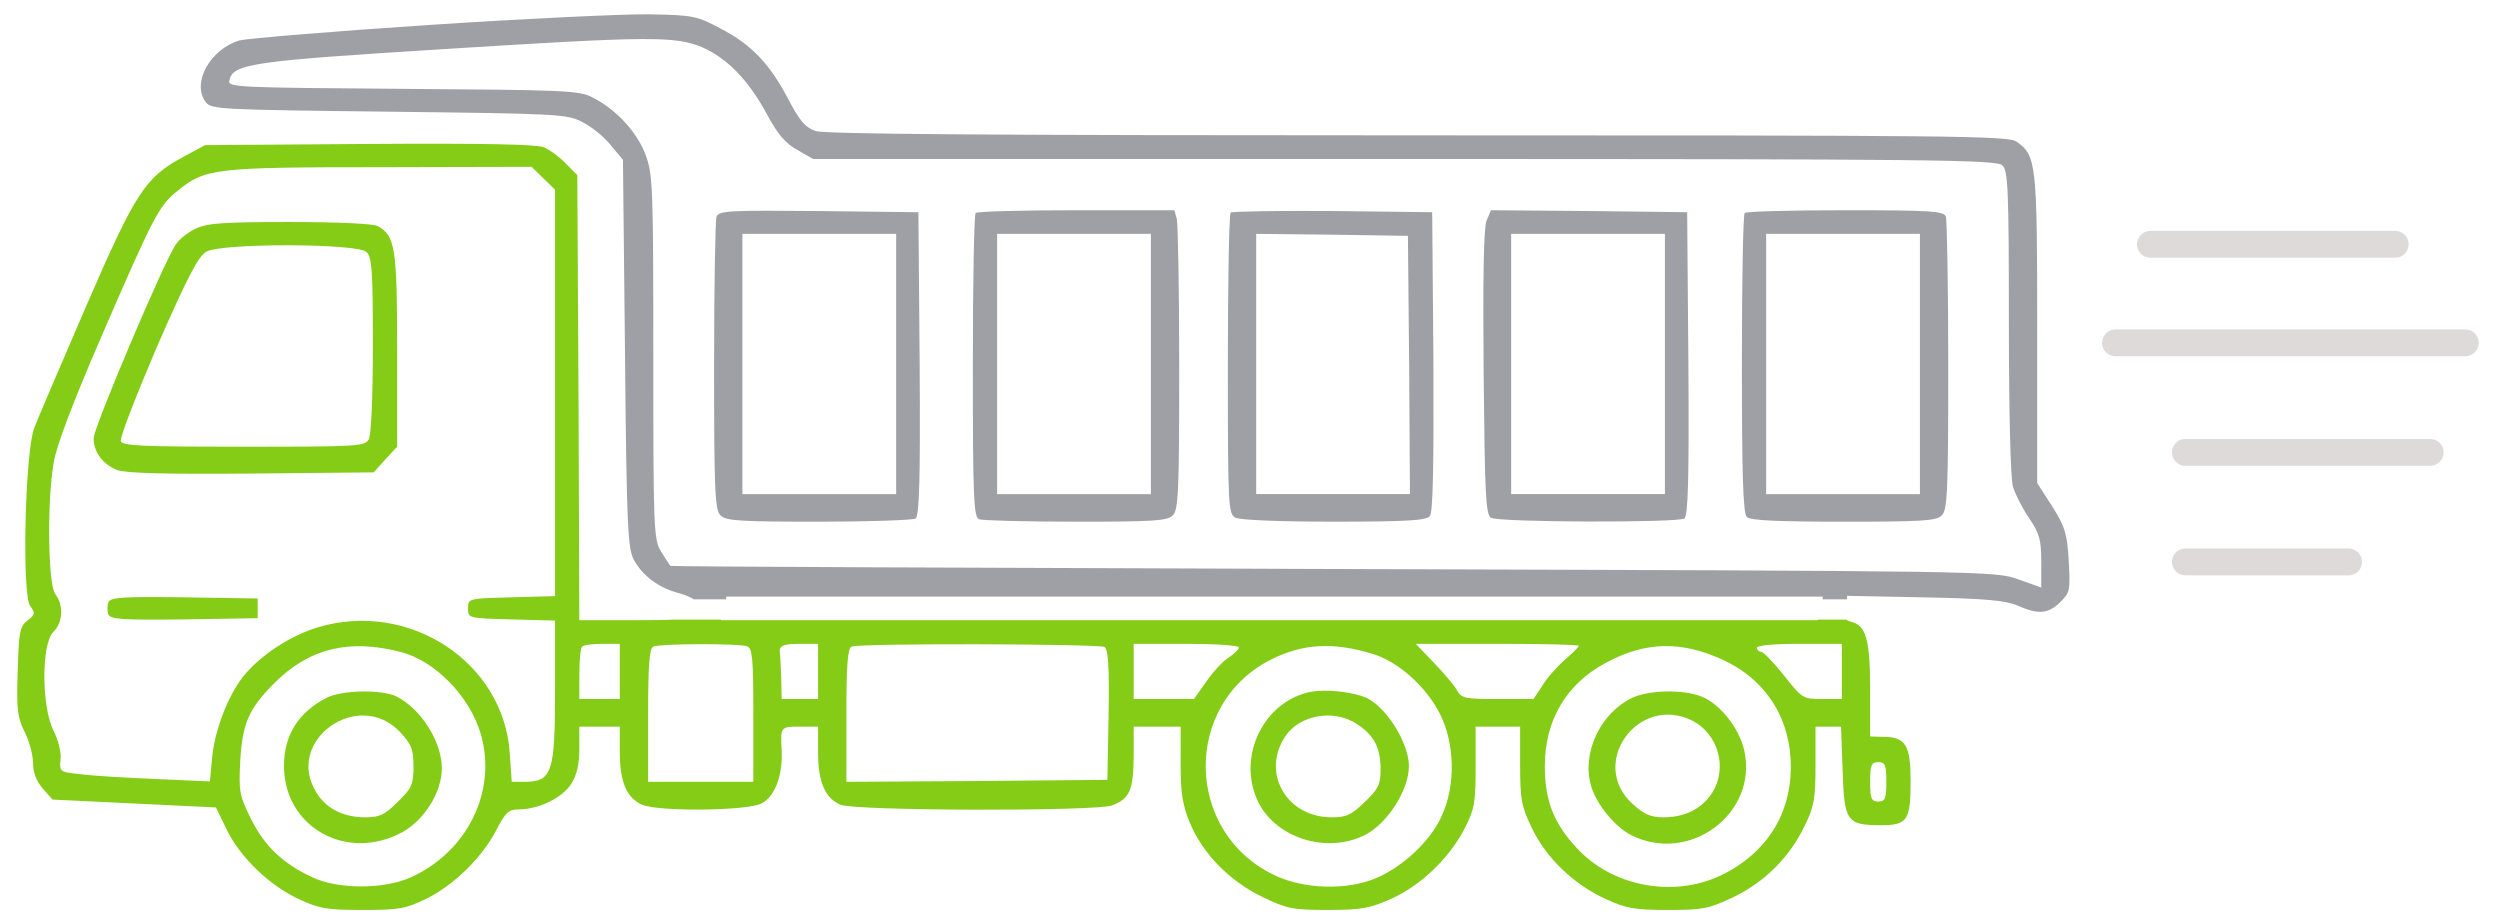
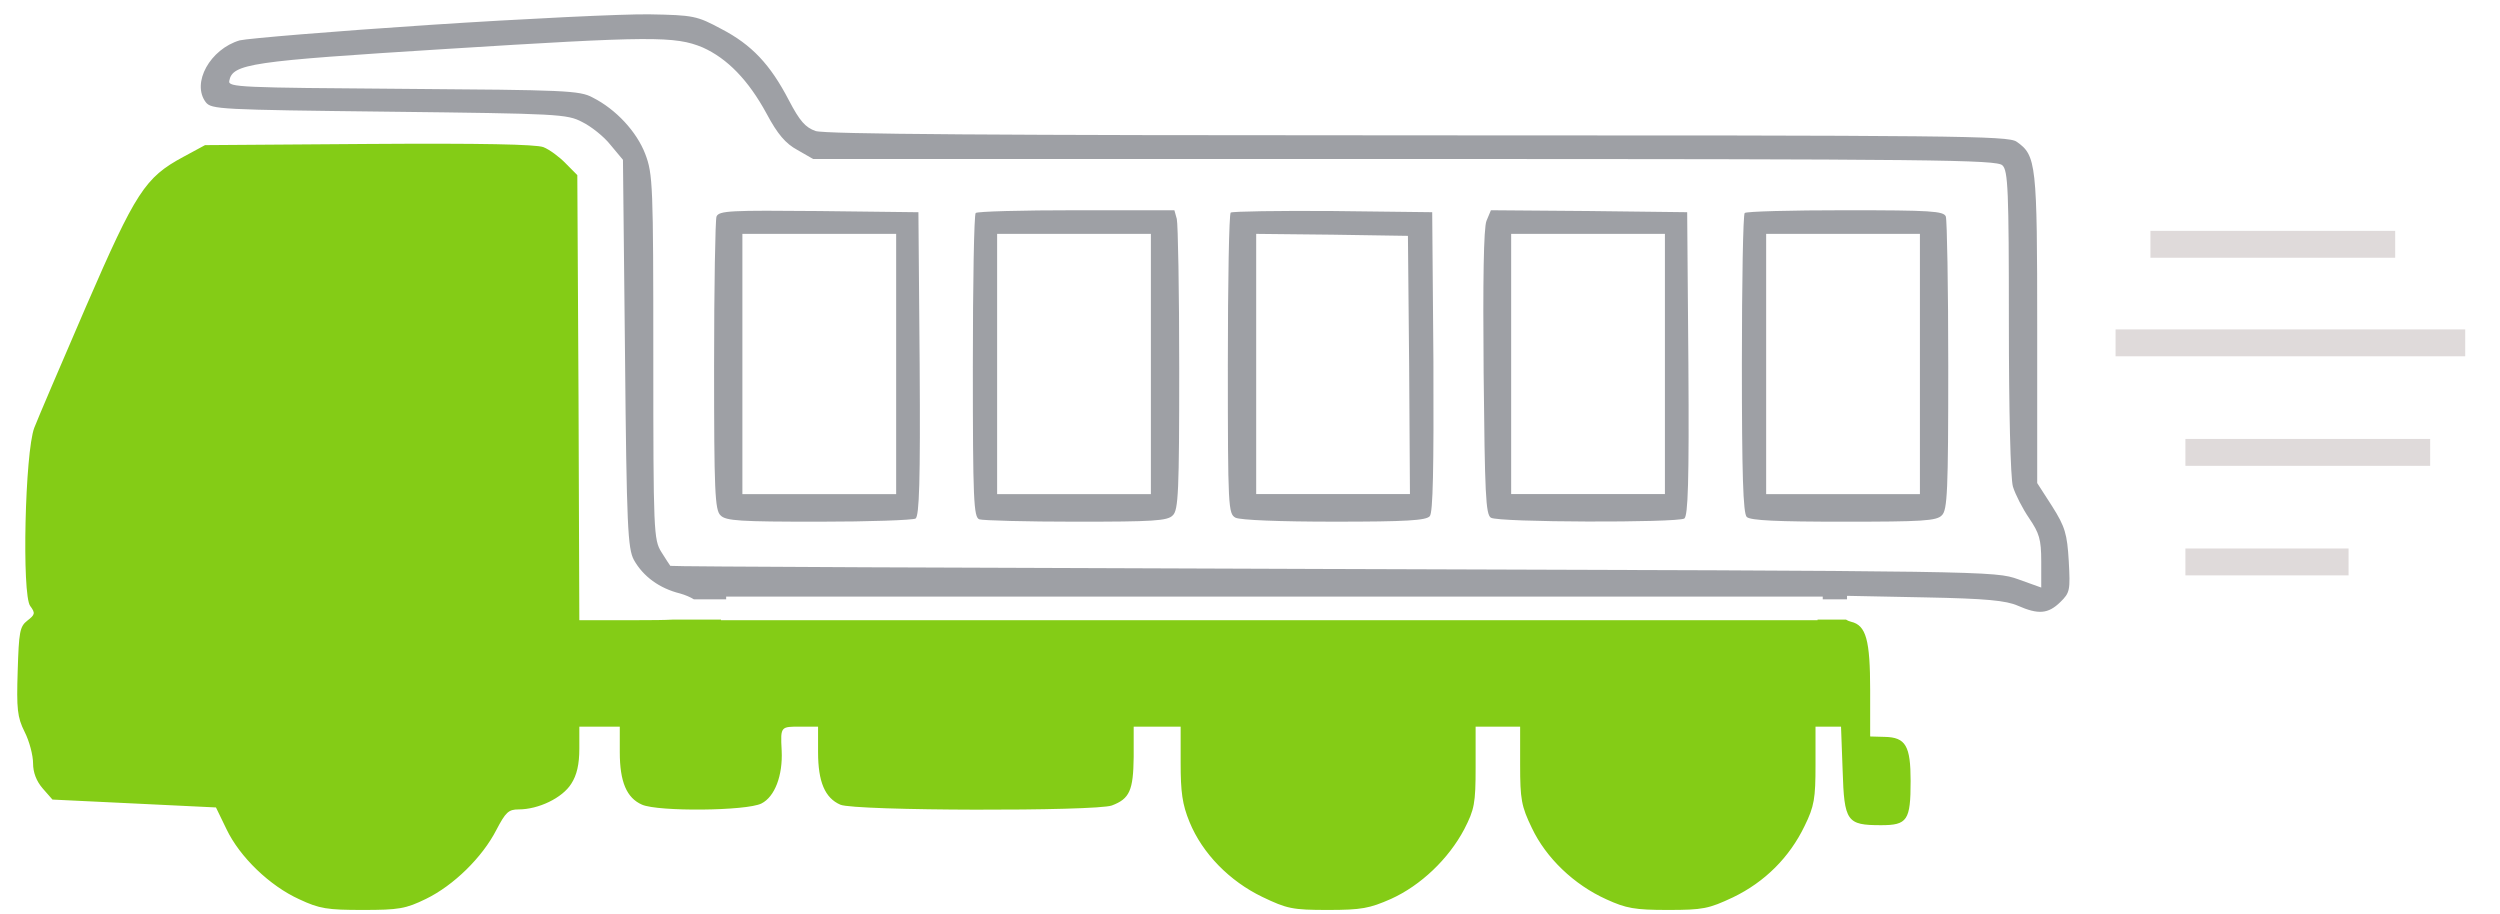
<svg xmlns="http://www.w3.org/2000/svg" width="93" height="34" viewBox="0 0 93 34" fill="none">
-   <path fill-rule="evenodd" clip-rule="evenodd" d="M68.671 23.049H67.613V23.071H47.216H26.82V23.049H25.039C24.711 23.067 24.259 23.071 23.643 23.071H21.551L21.521 14.8L21.476 6.514L21.039 6.074C20.814 5.839 20.437 5.56 20.211 5.472C19.925 5.37 17.939 5.326 13.709 5.355L7.627 5.399L6.814 5.839C5.399 6.602 5.053 7.13 3.202 11.397C2.284 13.524 1.41 15.562 1.275 15.914C0.929 16.823 0.808 22.132 1.124 22.543C1.32 22.807 1.305 22.866 1.019 23.086C0.733 23.306 0.703 23.511 0.658 24.963C0.613 26.371 0.643 26.679 0.914 27.221C1.094 27.573 1.23 28.101 1.23 28.395C1.23 28.732 1.35 29.054 1.591 29.333L1.952 29.744L4.993 29.89L8.034 30.037L8.425 30.844C8.922 31.885 10.036 32.955 11.135 33.454C11.887 33.806 12.173 33.85 13.498 33.85C14.838 33.85 15.094 33.806 15.846 33.439C16.87 32.941 17.939 31.899 18.465 30.873C18.811 30.213 18.917 30.11 19.293 30.11C20.031 30.11 20.919 29.685 21.25 29.157C21.461 28.834 21.551 28.424 21.551 27.852V27.031H22.304H23.056V27.984C23.056 29.084 23.312 29.685 23.884 29.934C24.486 30.198 27.768 30.169 28.325 29.89C28.822 29.641 29.123 28.849 29.078 27.925C29.053 27.447 29.042 27.224 29.148 27.12C29.239 27.031 29.419 27.031 29.755 27.031H30.432V27.984C30.432 29.084 30.688 29.685 31.26 29.934C31.772 30.169 40.758 30.184 41.361 29.964C42.023 29.714 42.158 29.406 42.173 28.16V27.031H43.047H43.92V28.38C43.92 29.465 43.98 29.92 44.251 30.58C44.732 31.753 45.741 32.779 46.96 33.366C47.879 33.806 48.074 33.85 49.399 33.85C50.648 33.85 50.949 33.791 51.747 33.439C52.846 32.941 53.885 31.958 54.472 30.844C54.848 30.11 54.893 29.89 54.893 28.541V27.031H55.721H56.549V28.453C56.549 29.729 56.594 29.993 56.985 30.8C57.512 31.914 58.551 32.911 59.755 33.454C60.493 33.791 60.809 33.85 62.043 33.85C63.353 33.85 63.563 33.806 64.467 33.381C65.656 32.809 66.574 31.885 67.131 30.726C67.492 29.993 67.537 29.7 67.537 28.453V27.031H68.019H68.486L68.546 28.659C68.606 30.565 68.697 30.697 69.976 30.697C70.954 30.697 71.075 30.521 71.075 29.054C71.075 27.749 70.894 27.427 70.112 27.412L69.57 27.397V25.681C69.57 23.804 69.419 23.262 68.862 23.13C68.782 23.108 68.72 23.083 68.671 23.049ZM20.648 7.056L20.211 6.631L19.775 6.206L14.145 6.22C7.974 6.22 7.627 6.264 6.604 7.1C5.911 7.658 5.731 7.995 3.744 12.585C2.705 14.99 2.103 16.574 1.998 17.205C1.742 18.671 1.787 21.766 2.058 22.103C2.374 22.514 2.344 23.159 1.982 23.511C1.531 23.951 1.546 26.341 1.998 27.192C2.163 27.529 2.284 27.984 2.253 28.248C2.235 28.438 2.224 28.552 2.273 28.625C2.345 28.732 2.544 28.753 3.036 28.805C3.488 28.864 4.752 28.937 5.836 28.981L7.808 29.069L7.898 28.116C8.004 27.133 8.485 25.872 9.057 25.153C9.69 24.376 10.773 23.658 11.827 23.335C15.214 22.323 18.736 24.625 18.962 28.013L19.037 29.084H19.504C20.543 29.084 20.648 28.747 20.648 25.652V23.086L19.037 23.042C17.848 23.009 17.529 23.001 17.443 22.855C17.412 22.801 17.412 22.729 17.412 22.631C17.412 22.533 17.412 22.461 17.443 22.407C17.529 22.261 17.848 22.253 19.037 22.22L20.648 22.176V14.624V7.056ZM17.878 27.28C17.457 25.887 16.192 24.596 14.928 24.259C12.971 23.746 11.466 24.127 10.171 25.447C9.253 26.371 9.012 26.928 8.937 28.321C8.877 29.45 8.907 29.597 9.343 30.477C9.855 31.489 10.517 32.12 11.616 32.633C12.565 33.087 14.266 33.087 15.259 32.648C17.397 31.694 18.511 29.406 17.878 27.28ZM23.056 26.004V24.977V23.951H22.409C22.048 23.951 21.702 23.995 21.657 24.053C21.596 24.098 21.551 24.567 21.551 25.08V26.004H22.304H23.056ZM28.024 26.605C28.024 24.479 27.994 24.112 27.783 24.039C27.497 23.936 24.577 23.936 24.306 24.053C24.155 24.098 24.11 24.758 24.11 26.605V29.084H26.067H28.024V26.605ZM30.432 26.004V24.977V23.951H29.77C29.093 23.951 28.957 24.024 29.017 24.347C29.032 24.45 29.047 24.86 29.062 25.271L29.078 26.004H29.755H30.432ZM41.24 26.605C41.27 24.772 41.225 24.171 41.09 24.068C40.879 23.951 31.998 23.922 31.682 24.053C31.531 24.098 31.486 24.758 31.486 26.605V29.084L36.348 29.054L41.195 29.01L41.24 26.605ZM45.726 24.45C45.922 24.317 46.087 24.156 46.087 24.083C46.087 24.009 45.214 23.951 44.13 23.951H42.173V24.977V26.004H43.302H44.416L44.883 25.344C45.139 24.977 45.515 24.567 45.726 24.45ZM53.568 26.561C53.057 25.549 52.033 24.625 51.085 24.332C49.61 23.878 48.496 23.936 47.306 24.523C43.98 26.18 44.055 30.961 47.412 32.559C48.526 33.087 50.136 33.131 51.235 32.648C52.229 32.208 53.222 31.269 53.629 30.36C54.156 29.216 54.125 27.676 53.568 26.561ZM58.205 24.552C58.491 24.303 58.731 24.068 58.731 24.024C58.731 23.98 57.362 23.951 55.706 23.951H52.665L53.343 24.655C53.719 25.051 54.11 25.505 54.201 25.681C54.366 25.975 54.487 26.004 55.721 26.004H57.046L57.377 25.505C57.542 25.227 57.919 24.802 58.205 24.552ZM66.619 28.57C66.634 26.767 65.716 25.3 64.105 24.552C62.555 23.834 61.215 23.863 59.77 24.64C58.28 25.417 57.467 26.781 57.467 28.497C57.467 29.788 57.798 30.624 58.656 31.548C59.981 32.985 62.254 33.41 64.03 32.559C65.671 31.767 66.604 30.345 66.619 28.57ZM68.516 26.004V24.977V23.951H66.935C65.987 23.951 65.355 24.009 65.355 24.098C65.355 24.171 65.43 24.244 65.505 24.244C65.596 24.244 65.972 24.64 66.363 25.124C67.041 25.989 67.071 26.004 67.793 26.004H68.516ZM69.871 29.817C70.126 29.817 70.172 29.714 70.172 29.084C70.172 28.453 70.126 28.351 69.871 28.351C69.615 28.351 69.57 28.453 69.57 29.084C69.57 29.714 69.615 29.817 69.871 29.817ZM7.277 8.508C6.991 8.64 6.66 8.904 6.54 9.095C6.088 9.755 3.484 15.914 3.484 16.296C3.484 16.824 3.815 17.264 4.357 17.484C4.658 17.601 6.088 17.645 9.34 17.616L13.901 17.572L14.337 17.088L14.774 16.618V13.011C14.774 9.198 14.698 8.758 14.036 8.406C13.855 8.318 12.516 8.259 10.755 8.259C8.301 8.259 7.684 8.303 7.277 8.508ZM13.63 9.374C13.841 9.564 13.871 10.092 13.871 12.82C13.871 14.771 13.81 16.164 13.72 16.34C13.569 16.604 13.359 16.618 9.069 16.618C5.336 16.618 4.553 16.589 4.493 16.413C4.448 16.296 5.065 14.712 5.847 12.879C7.006 10.239 7.383 9.52 7.684 9.359C8.286 9.036 13.314 9.051 13.63 9.374ZM4.031 22.85C3.986 22.733 3.986 22.527 4.031 22.41C4.107 22.22 4.528 22.19 6.861 22.22L9.586 22.264V22.63V22.997L6.861 23.041C4.528 23.07 4.107 23.041 4.031 22.85ZM12.146 25.96C11.092 26.503 10.565 27.353 10.565 28.497C10.565 30.77 12.898 32.075 14.96 30.961C15.788 30.506 16.436 29.465 16.436 28.585C16.436 27.588 15.668 26.385 14.765 25.916C14.208 25.637 12.717 25.667 12.146 25.96ZM14.885 27.236C15.306 27.69 15.382 27.866 15.382 28.512C15.382 29.186 15.322 29.318 14.795 29.832C14.313 30.316 14.117 30.404 13.591 30.404C12.778 30.404 12.13 30.081 11.769 29.48C10.565 27.558 13.335 25.579 14.885 27.236ZM46.752 29.714C46.044 28.072 47.038 26.092 48.739 25.74C49.341 25.623 50.394 25.74 50.891 25.989C51.629 26.385 52.411 27.676 52.411 28.497C52.411 29.392 51.614 30.638 50.771 31.064C49.311 31.797 47.354 31.137 46.752 29.714ZM51.358 28.629C51.358 27.808 51.117 27.353 50.47 26.928C49.627 26.371 48.347 26.591 47.82 27.383C46.902 28.732 47.85 30.404 49.536 30.404C50.093 30.404 50.274 30.316 50.771 29.832C51.282 29.348 51.358 29.172 51.358 28.629ZM60.718 25.96C59.544 26.517 58.837 27.999 59.183 29.216C59.363 29.89 60.071 30.756 60.673 31.064C62.856 32.164 65.4 30.257 64.888 27.925C64.707 27.104 64 26.195 63.307 25.916C62.63 25.637 61.335 25.667 60.718 25.96ZM62.961 26.811C63.924 27.309 64.271 28.571 63.699 29.48C63.337 30.067 62.69 30.404 61.892 30.404C61.411 30.404 61.17 30.301 60.748 29.92C59.062 28.424 60.929 25.799 62.961 26.811Z" fill="#84CC16" />
-   <path fill-rule="evenodd" clip-rule="evenodd" d="M8.919 1.501C9.235 1.428 12.397 1.164 15.949 0.929C19.517 0.694 23.204 0.518 24.153 0.533C25.809 0.562 25.929 0.592 26.832 1.076C27.961 1.662 28.654 2.396 29.346 3.73C29.752 4.507 29.963 4.742 30.34 4.874C30.686 4.991 37.023 5.035 52.738 5.035C72.758 5.035 74.7 5.05 75.016 5.27C75.754 5.783 75.784 6.077 75.784 12.236V17.97L76.341 18.835C76.823 19.598 76.898 19.862 76.958 20.874C77.018 21.959 77.003 22.047 76.642 22.399C76.19 22.839 75.829 22.869 75.061 22.531C74.625 22.341 73.902 22.267 71.614 22.223L68.709 22.165V22.294H67.806V22.194H47.409H27.013V22.294H25.811C25.681 22.214 25.498 22.134 25.297 22.077C24.529 21.886 23.927 21.446 23.581 20.83C23.355 20.405 23.31 19.628 23.25 13.145L23.174 5.945L22.708 5.387C22.467 5.079 21.985 4.698 21.654 4.537C21.097 4.243 20.766 4.229 14.474 4.155C8.152 4.082 7.866 4.067 7.655 3.803C7.113 3.085 7.821 1.824 8.919 1.501ZM28.518 4.229C27.841 2.982 27.058 2.176 26.14 1.765C25.116 1.34 24.258 1.34 16.551 1.824C9.311 2.278 8.648 2.366 8.528 3.012C8.483 3.246 8.934 3.261 15.001 3.305C21.022 3.349 21.564 3.364 22.045 3.627C22.919 4.067 23.686 4.903 24.002 5.725C24.288 6.473 24.303 6.883 24.303 13.292C24.303 19.789 24.318 20.082 24.604 20.537C24.77 20.801 24.921 21.035 24.936 21.05C24.966 21.079 36.06 21.123 49.592 21.167L49.667 21.168C74.098 21.241 74.204 21.241 75.076 21.549L75.934 21.857V20.889C75.934 20.053 75.859 19.833 75.483 19.276C75.242 18.924 74.971 18.396 74.881 18.102C74.79 17.794 74.73 15.272 74.73 11.972C74.73 7.089 74.7 6.341 74.489 6.15C74.279 5.945 72.051 5.915 52.256 5.915H30.249L29.662 5.578C29.226 5.343 28.924 4.991 28.518 4.229ZM26.564 13.614C26.564 10.681 26.609 8.173 26.654 8.056C26.744 7.836 27.181 7.821 30.462 7.851L34.165 7.895L34.211 13.526C34.241 17.941 34.195 19.187 34.06 19.29C33.955 19.349 32.329 19.407 30.447 19.407C27.542 19.407 27 19.378 26.805 19.172C26.594 18.982 26.564 18.263 26.564 13.614ZM33.337 18.381V13.541V8.701H30.477H27.617V13.541V18.381H30.477H33.337ZM36.296 7.924C36.235 7.968 36.19 10.535 36.19 13.629C36.19 18.601 36.22 19.246 36.431 19.319C36.566 19.363 38.177 19.407 40.029 19.407C42.889 19.407 43.431 19.378 43.626 19.172C43.837 18.982 43.867 18.278 43.867 13.717C43.867 10.842 43.822 8.335 43.777 8.144L43.687 7.821H40.044C38.027 7.821 36.341 7.865 36.296 7.924ZM42.813 13.541V18.381H39.953H37.093V13.541V8.701H39.953H42.813V13.541ZM45.676 13.555C45.676 10.504 45.721 7.967 45.782 7.908C45.842 7.864 47.543 7.835 49.575 7.85L53.278 7.894L53.323 13.452C53.338 17.426 53.308 19.069 53.188 19.201C53.052 19.362 52.315 19.406 49.635 19.406C47.603 19.406 46.143 19.347 45.962 19.259C45.691 19.113 45.676 18.893 45.676 13.555ZM52.45 18.38L52.42 13.569L52.375 8.774L49.56 8.73L46.73 8.7V13.54V18.38H49.59H52.45ZM55.297 8.216C55.191 8.48 55.161 10.446 55.191 13.877C55.236 18.35 55.266 19.142 55.462 19.259C55.733 19.436 62.386 19.45 62.657 19.289C62.793 19.186 62.838 17.94 62.808 13.525L62.763 7.894L59.105 7.85L55.462 7.821L55.297 8.216ZM61.935 13.54V18.38H59.075H56.215V13.54V8.7H59.075H61.935V13.54ZM64.798 13.541C64.798 10.505 64.843 7.968 64.903 7.924C64.949 7.865 66.635 7.821 68.652 7.821C71.828 7.821 72.309 7.851 72.385 8.056C72.43 8.188 72.475 10.681 72.475 13.614C72.475 18.263 72.445 18.982 72.234 19.172C72.038 19.378 71.496 19.407 68.576 19.407C66.123 19.407 65.114 19.363 64.979 19.231C64.843 19.099 64.798 17.633 64.798 13.541ZM71.421 18.381V13.541V8.701H68.561H65.701V13.541V18.381H68.561H71.421Z" fill="#9EA0A5" />
-   <path d="M79.996 9.088H89.101" stroke="#DFDADA" strokeWidth="1.2" stroke-linecap="round" />
-   <path d="M78.699 12.754L91.706 12.754" stroke="#DFDADA" strokeWidth="1.2" stroke-linecap="round" />
-   <path d="M81.297 16.829H90.402" stroke="#DFDADA" strokeWidth="1.2" stroke-linecap="round" />
-   <path d="M81.297 20.904H87.367" stroke="#DFDADA" strokeWidth="1.2" stroke-linecap="round" />
+   <path fillRule="evenodd" clipRule="evenodd" d="M68.671 23.049H67.613V23.071H47.216H26.82V23.049H25.039C24.711 23.067 24.259 23.071 23.643 23.071H21.551L21.521 14.8L21.476 6.514L21.039 6.074C20.814 5.839 20.437 5.56 20.211 5.472C19.925 5.37 17.939 5.326 13.709 5.355L7.627 5.399L6.814 5.839C5.399 6.602 5.053 7.13 3.202 11.397C2.284 13.524 1.41 15.562 1.275 15.914C0.929 16.823 0.808 22.132 1.124 22.543C1.32 22.807 1.305 22.866 1.019 23.086C0.733 23.306 0.703 23.511 0.658 24.963C0.613 26.371 0.643 26.679 0.914 27.221C1.094 27.573 1.23 28.101 1.23 28.395C1.23 28.732 1.35 29.054 1.591 29.333L1.952 29.744L4.993 29.89L8.034 30.037L8.425 30.844C8.922 31.885 10.036 32.955 11.135 33.454C11.887 33.806 12.173 33.85 13.498 33.85C14.838 33.85 15.094 33.806 15.846 33.439C16.87 32.941 17.939 31.899 18.465 30.873C18.811 30.213 18.917 30.11 19.293 30.11C20.031 30.11 20.919 29.685 21.25 29.157C21.461 28.834 21.551 28.424 21.551 27.852V27.031H22.304H23.056V27.984C23.056 29.084 23.312 29.685 23.884 29.934C24.486 30.198 27.768 30.169 28.325 29.89C28.822 29.641 29.123 28.849 29.078 27.925C29.053 27.447 29.042 27.224 29.148 27.12C29.239 27.031 29.419 27.031 29.755 27.031H30.432V27.984C30.432 29.084 30.688 29.685 31.26 29.934C31.772 30.169 40.758 30.184 41.361 29.964C42.023 29.714 42.158 29.406 42.173 28.16V27.031H43.047H43.92V28.38C43.92 29.465 43.98 29.92 44.251 30.58C44.732 31.753 45.741 32.779 46.96 33.366C47.879 33.806 48.074 33.85 49.399 33.85C50.648 33.85 50.949 33.791 51.747 33.439C52.846 32.941 53.885 31.958 54.472 30.844C54.848 30.11 54.893 29.89 54.893 28.541V27.031H55.721H56.549V28.453C56.549 29.729 56.594 29.993 56.985 30.8C57.512 31.914 58.551 32.911 59.755 33.454C60.493 33.791 60.809 33.85 62.043 33.85C63.353 33.85 63.563 33.806 64.467 33.381C65.656 32.809 66.574 31.885 67.131 30.726C67.492 29.993 67.537 29.7 67.537 28.453V27.031H68.019H68.486L68.546 28.659C68.606 30.565 68.697 30.697 69.976 30.697C70.954 30.697 71.075 30.521 71.075 29.054C71.075 27.749 70.894 27.427 70.112 27.412L69.57 27.397V25.681C69.57 23.804 69.419 23.262 68.862 23.13C68.782 23.108 68.72 23.083 68.671 23.049ZM20.648 7.056L20.211 6.631L19.775 6.206L14.145 6.22C7.974 6.22 7.627 6.264 6.604 7.1C5.911 7.658 5.731 7.995 3.744 12.585C2.705 14.99 2.103 16.574 1.998 17.205C1.742 18.671 1.787 21.766 2.058 22.103C2.374 22.514 2.344 23.159 1.982 23.511C1.531 23.951 1.546 26.341 1.998 27.192C2.163 27.529 2.284 27.984 2.253 28.248C2.235 28.438 2.224 28.552 2.273 28.625C2.345 28.732 2.544 28.753 3.036 28.805C3.488 28.864 4.752 28.937 5.836 28.981L7.808 29.069L7.898 28.116C8.004 27.133 8.485 25.872 9.057 25.153C9.69 24.376 10.773 23.658 11.827 23.335C15.214 22.323 18.736 24.625 18.962 28.013L19.037 29.084H19.504C20.543 29.084 20.648 28.747 20.648 25.652V23.086L19.037 23.042C17.848 23.009 17.529 23.001 17.443 22.855C17.412 22.801 17.412 22.729 17.412 22.631C17.412 22.533 17.412 22.461 17.443 22.407C17.529 22.261 17.848 22.253 19.037 22.22L20.648 22.176V14.624V7.056ZM17.878 27.28C17.457 25.887 16.192 24.596 14.928 24.259C12.971 23.746 11.466 24.127 10.171 25.447C9.253 26.371 9.012 26.928 8.937 28.321C8.877 29.45 8.907 29.597 9.343 30.477C9.855 31.489 10.517 32.12 11.616 32.633C12.565 33.087 14.266 33.087 15.259 32.648C17.397 31.694 18.511 29.406 17.878 27.28ZM23.056 26.004V24.977V23.951H22.409C22.048 23.951 21.702 23.995 21.657 24.053C21.596 24.098 21.551 24.567 21.551 25.08V26.004H22.304H23.056ZM28.024 26.605C28.024 24.479 27.994 24.112 27.783 24.039C27.497 23.936 24.577 23.936 24.306 24.053C24.155 24.098 24.11 24.758 24.11 26.605V29.084H26.067H28.024V26.605ZM30.432 26.004V24.977V23.951H29.77C29.093 23.951 28.957 24.024 29.017 24.347C29.032 24.45 29.047 24.86 29.062 25.271L29.078 26.004H29.755H30.432ZM41.24 26.605C41.27 24.772 41.225 24.171 41.09 24.068C40.879 23.951 31.998 23.922 31.682 24.053C31.531 24.098 31.486 24.758 31.486 26.605V29.084L36.348 29.054L41.195 29.01L41.24 26.605ZM45.726 24.45C45.922 24.317 46.087 24.156 46.087 24.083C46.087 24.009 45.214 23.951 44.13 23.951H42.173V24.977V26.004H43.302H44.416L44.883 25.344C45.139 24.977 45.515 24.567 45.726 24.45ZM53.568 26.561C53.057 25.549 52.033 24.625 51.085 24.332C49.61 23.878 48.496 23.936 47.306 24.523C43.98 26.18 44.055 30.961 47.412 32.559C48.526 33.087 50.136 33.131 51.235 32.648C52.229 32.208 53.222 31.269 53.629 30.36C54.156 29.216 54.125 27.676 53.568 26.561ZM58.205 24.552C58.491 24.303 58.731 24.068 58.731 24.024C58.731 23.98 57.362 23.951 55.706 23.951H52.665L53.343 24.655C53.719 25.051 54.11 25.505 54.201 25.681C54.366 25.975 54.487 26.004 55.721 26.004H57.046L57.377 25.505C57.542 25.227 57.919 24.802 58.205 24.552ZM66.619 28.57C66.634 26.767 65.716 25.3 64.105 24.552C62.555 23.834 61.215 23.863 59.77 24.64C58.28 25.417 57.467 26.781 57.467 28.497C57.467 29.788 57.798 30.624 58.656 31.548C59.981 32.985 62.254 33.41 64.03 32.559C65.671 31.767 66.604 30.345 66.619 28.57ZM68.516 26.004V24.977V23.951H66.935C65.987 23.951 65.355 24.009 65.355 24.098C65.355 24.171 65.43 24.244 65.505 24.244C65.596 24.244 65.972 24.64 66.363 25.124C67.041 25.989 67.071 26.004 67.793 26.004H68.516ZM69.871 29.817C70.126 29.817 70.172 29.714 70.172 29.084C70.172 28.453 70.126 28.351 69.871 28.351C69.615 28.351 69.57 28.453 69.57 29.084C69.57 29.714 69.615 29.817 69.871 29.817ZM7.277 8.508C6.991 8.64 6.66 8.904 6.54 9.095C6.088 9.755 3.484 15.914 3.484 16.296C3.484 16.824 3.815 17.264 4.357 17.484C4.658 17.601 6.088 17.645 9.34 17.616L13.901 17.572L14.337 17.088L14.774 16.618V13.011C14.774 9.198 14.698 8.758 14.036 8.406C13.855 8.318 12.516 8.259 10.755 8.259C8.301 8.259 7.684 8.303 7.277 8.508ZM13.63 9.374C13.841 9.564 13.871 10.092 13.871 12.82C13.871 14.771 13.81 16.164 13.72 16.34C13.569 16.604 13.359 16.618 9.069 16.618C5.336 16.618 4.553 16.589 4.493 16.413C4.448 16.296 5.065 14.712 5.847 12.879C7.006 10.239 7.383 9.52 7.684 9.359C8.286 9.036 13.314 9.051 13.63 9.374ZM4.031 22.85C3.986 22.733 3.986 22.527 4.031 22.41C4.107 22.22 4.528 22.19 6.861 22.22L9.586 22.264V22.63V22.997L6.861 23.041C4.528 23.07 4.107 23.041 4.031 22.85ZM12.146 25.96C11.092 26.503 10.565 27.353 10.565 28.497C10.565 30.77 12.898 32.075 14.96 30.961C15.788 30.506 16.436 29.465 16.436 28.585C16.436 27.588 15.668 26.385 14.765 25.916C14.208 25.637 12.717 25.667 12.146 25.96ZM14.885 27.236C15.306 27.69 15.382 27.866 15.382 28.512C15.382 29.186 15.322 29.318 14.795 29.832C14.313 30.316 14.117 30.404 13.591 30.404C12.778 30.404 12.13 30.081 11.769 29.48C10.565 27.558 13.335 25.579 14.885 27.236ZM46.752 29.714C46.044 28.072 47.038 26.092 48.739 25.74C49.341 25.623 50.394 25.74 50.891 25.989C51.629 26.385 52.411 27.676 52.411 28.497C52.411 29.392 51.614 30.638 50.771 31.064C49.311 31.797 47.354 31.137 46.752 29.714ZM51.358 28.629C51.358 27.808 51.117 27.353 50.47 26.928C49.627 26.371 48.347 26.591 47.82 27.383C46.902 28.732 47.85 30.404 49.536 30.404C50.093 30.404 50.274 30.316 50.771 29.832C51.282 29.348 51.358 29.172 51.358 28.629ZM60.718 25.96C59.544 26.517 58.837 27.999 59.183 29.216C59.363 29.89 60.071 30.756 60.673 31.064C62.856 32.164 65.4 30.257 64.888 27.925C64.707 27.104 64 26.195 63.307 25.916C62.63 25.637 61.335 25.667 60.718 25.96ZM62.961 26.811C63.924 27.309 64.271 28.571 63.699 29.48C63.337 30.067 62.69 30.404 61.892 30.404C61.411 30.404 61.17 30.301 60.748 29.92C59.062 28.424 60.929 25.799 62.961 26.811Z" fill="#84CC16" />
+   <path fillRule="evenodd" clipRule="evenodd" d="M8.919 1.501C9.235 1.428 12.397 1.164 15.949 0.929C19.517 0.694 23.204 0.518 24.153 0.533C25.809 0.562 25.929 0.592 26.832 1.076C27.961 1.662 28.654 2.396 29.346 3.73C29.752 4.507 29.963 4.742 30.34 4.874C30.686 4.991 37.023 5.035 52.738 5.035C72.758 5.035 74.7 5.05 75.016 5.27C75.754 5.783 75.784 6.077 75.784 12.236V17.97L76.341 18.835C76.823 19.598 76.898 19.862 76.958 20.874C77.018 21.959 77.003 22.047 76.642 22.399C76.19 22.839 75.829 22.869 75.061 22.531C74.625 22.341 73.902 22.267 71.614 22.223L68.709 22.165V22.294H67.806V22.194H47.409H27.013V22.294H25.811C25.681 22.214 25.498 22.134 25.297 22.077C24.529 21.886 23.927 21.446 23.581 20.83C23.355 20.405 23.31 19.628 23.25 13.145L23.174 5.945L22.708 5.387C22.467 5.079 21.985 4.698 21.654 4.537C21.097 4.243 20.766 4.229 14.474 4.155C8.152 4.082 7.866 4.067 7.655 3.803C7.113 3.085 7.821 1.824 8.919 1.501ZM28.518 4.229C27.841 2.982 27.058 2.176 26.14 1.765C25.116 1.34 24.258 1.34 16.551 1.824C9.311 2.278 8.648 2.366 8.528 3.012C8.483 3.246 8.934 3.261 15.001 3.305C21.022 3.349 21.564 3.364 22.045 3.627C22.919 4.067 23.686 4.903 24.002 5.725C24.288 6.473 24.303 6.883 24.303 13.292C24.303 19.789 24.318 20.082 24.604 20.537C24.77 20.801 24.921 21.035 24.936 21.05C24.966 21.079 36.06 21.123 49.592 21.167L49.667 21.168C74.098 21.241 74.204 21.241 75.076 21.549L75.934 21.857V20.889C75.934 20.053 75.859 19.833 75.483 19.276C75.242 18.924 74.971 18.396 74.881 18.102C74.79 17.794 74.73 15.272 74.73 11.972C74.73 7.089 74.7 6.341 74.489 6.15C74.279 5.945 72.051 5.915 52.256 5.915H30.249L29.662 5.578C29.226 5.343 28.924 4.991 28.518 4.229ZM26.564 13.614C26.564 10.681 26.609 8.173 26.654 8.056C26.744 7.836 27.181 7.821 30.462 7.851L34.165 7.895L34.211 13.526C34.241 17.941 34.195 19.187 34.06 19.29C33.955 19.349 32.329 19.407 30.447 19.407C27.542 19.407 27 19.378 26.805 19.172C26.594 18.982 26.564 18.263 26.564 13.614ZM33.337 18.381V13.541V8.701H30.477H27.617V13.541V18.381H30.477H33.337ZM36.296 7.924C36.235 7.968 36.19 10.535 36.19 13.629C36.19 18.601 36.22 19.246 36.431 19.319C36.566 19.363 38.177 19.407 40.029 19.407C42.889 19.407 43.431 19.378 43.626 19.172C43.837 18.982 43.867 18.278 43.867 13.717C43.867 10.842 43.822 8.335 43.777 8.144L43.687 7.821H40.044C38.027 7.821 36.341 7.865 36.296 7.924ZM42.813 13.541V18.381H39.953H37.093V13.541V8.701H39.953H42.813V13.541ZM45.676 13.555C45.676 10.504 45.721 7.967 45.782 7.908C45.842 7.864 47.543 7.835 49.575 7.85L53.278 7.894L53.323 13.452C53.338 17.426 53.308 19.069 53.188 19.201C53.052 19.362 52.315 19.406 49.635 19.406C47.603 19.406 46.143 19.347 45.962 19.259C45.691 19.113 45.676 18.893 45.676 13.555ZM52.45 18.38L52.42 13.569L52.375 8.774L49.56 8.73L46.73 8.7V13.54V18.38H49.59H52.45ZM55.297 8.216C55.191 8.48 55.161 10.446 55.191 13.877C55.236 18.35 55.266 19.142 55.462 19.259C55.733 19.436 62.386 19.45 62.657 19.289C62.793 19.186 62.838 17.94 62.808 13.525L62.763 7.894L59.105 7.85L55.462 7.821L55.297 8.216ZM61.935 13.54V18.38H59.075H56.215V13.54V8.7H59.075H61.935V13.54ZM64.798 13.541C64.798 10.505 64.843 7.968 64.903 7.924C64.949 7.865 66.635 7.821 68.652 7.821C71.828 7.821 72.309 7.851 72.385 8.056C72.43 8.188 72.475 10.681 72.475 13.614C72.475 18.263 72.445 18.982 72.234 19.172C72.038 19.378 71.496 19.407 68.576 19.407C66.123 19.407 65.114 19.363 64.979 19.231C64.843 19.099 64.798 17.633 64.798 13.541ZM71.421 18.381V13.541V8.701H68.561H65.701V13.541V18.381H68.561H71.421Z" fill="#9EA0A5" />
+   <path d="M79.996 9.088H89.101" stroke="#DFDADA" strokeWidth="1.2" strokeLinecap="round" />
+   <path d="M78.699 12.754L91.706 12.754" stroke="#DFDADA" strokeWidth="1.2" strokeLinecap="round" />
+   <path d="M81.297 16.829H90.402" stroke="#DFDADA" strokeWidth="1.2" strokeLinecap="round" />
+   <path d="M81.297 20.904H87.367" stroke="#DFDADA" strokeWidth="1.2" strokeLinecap="round" />
</svg>
